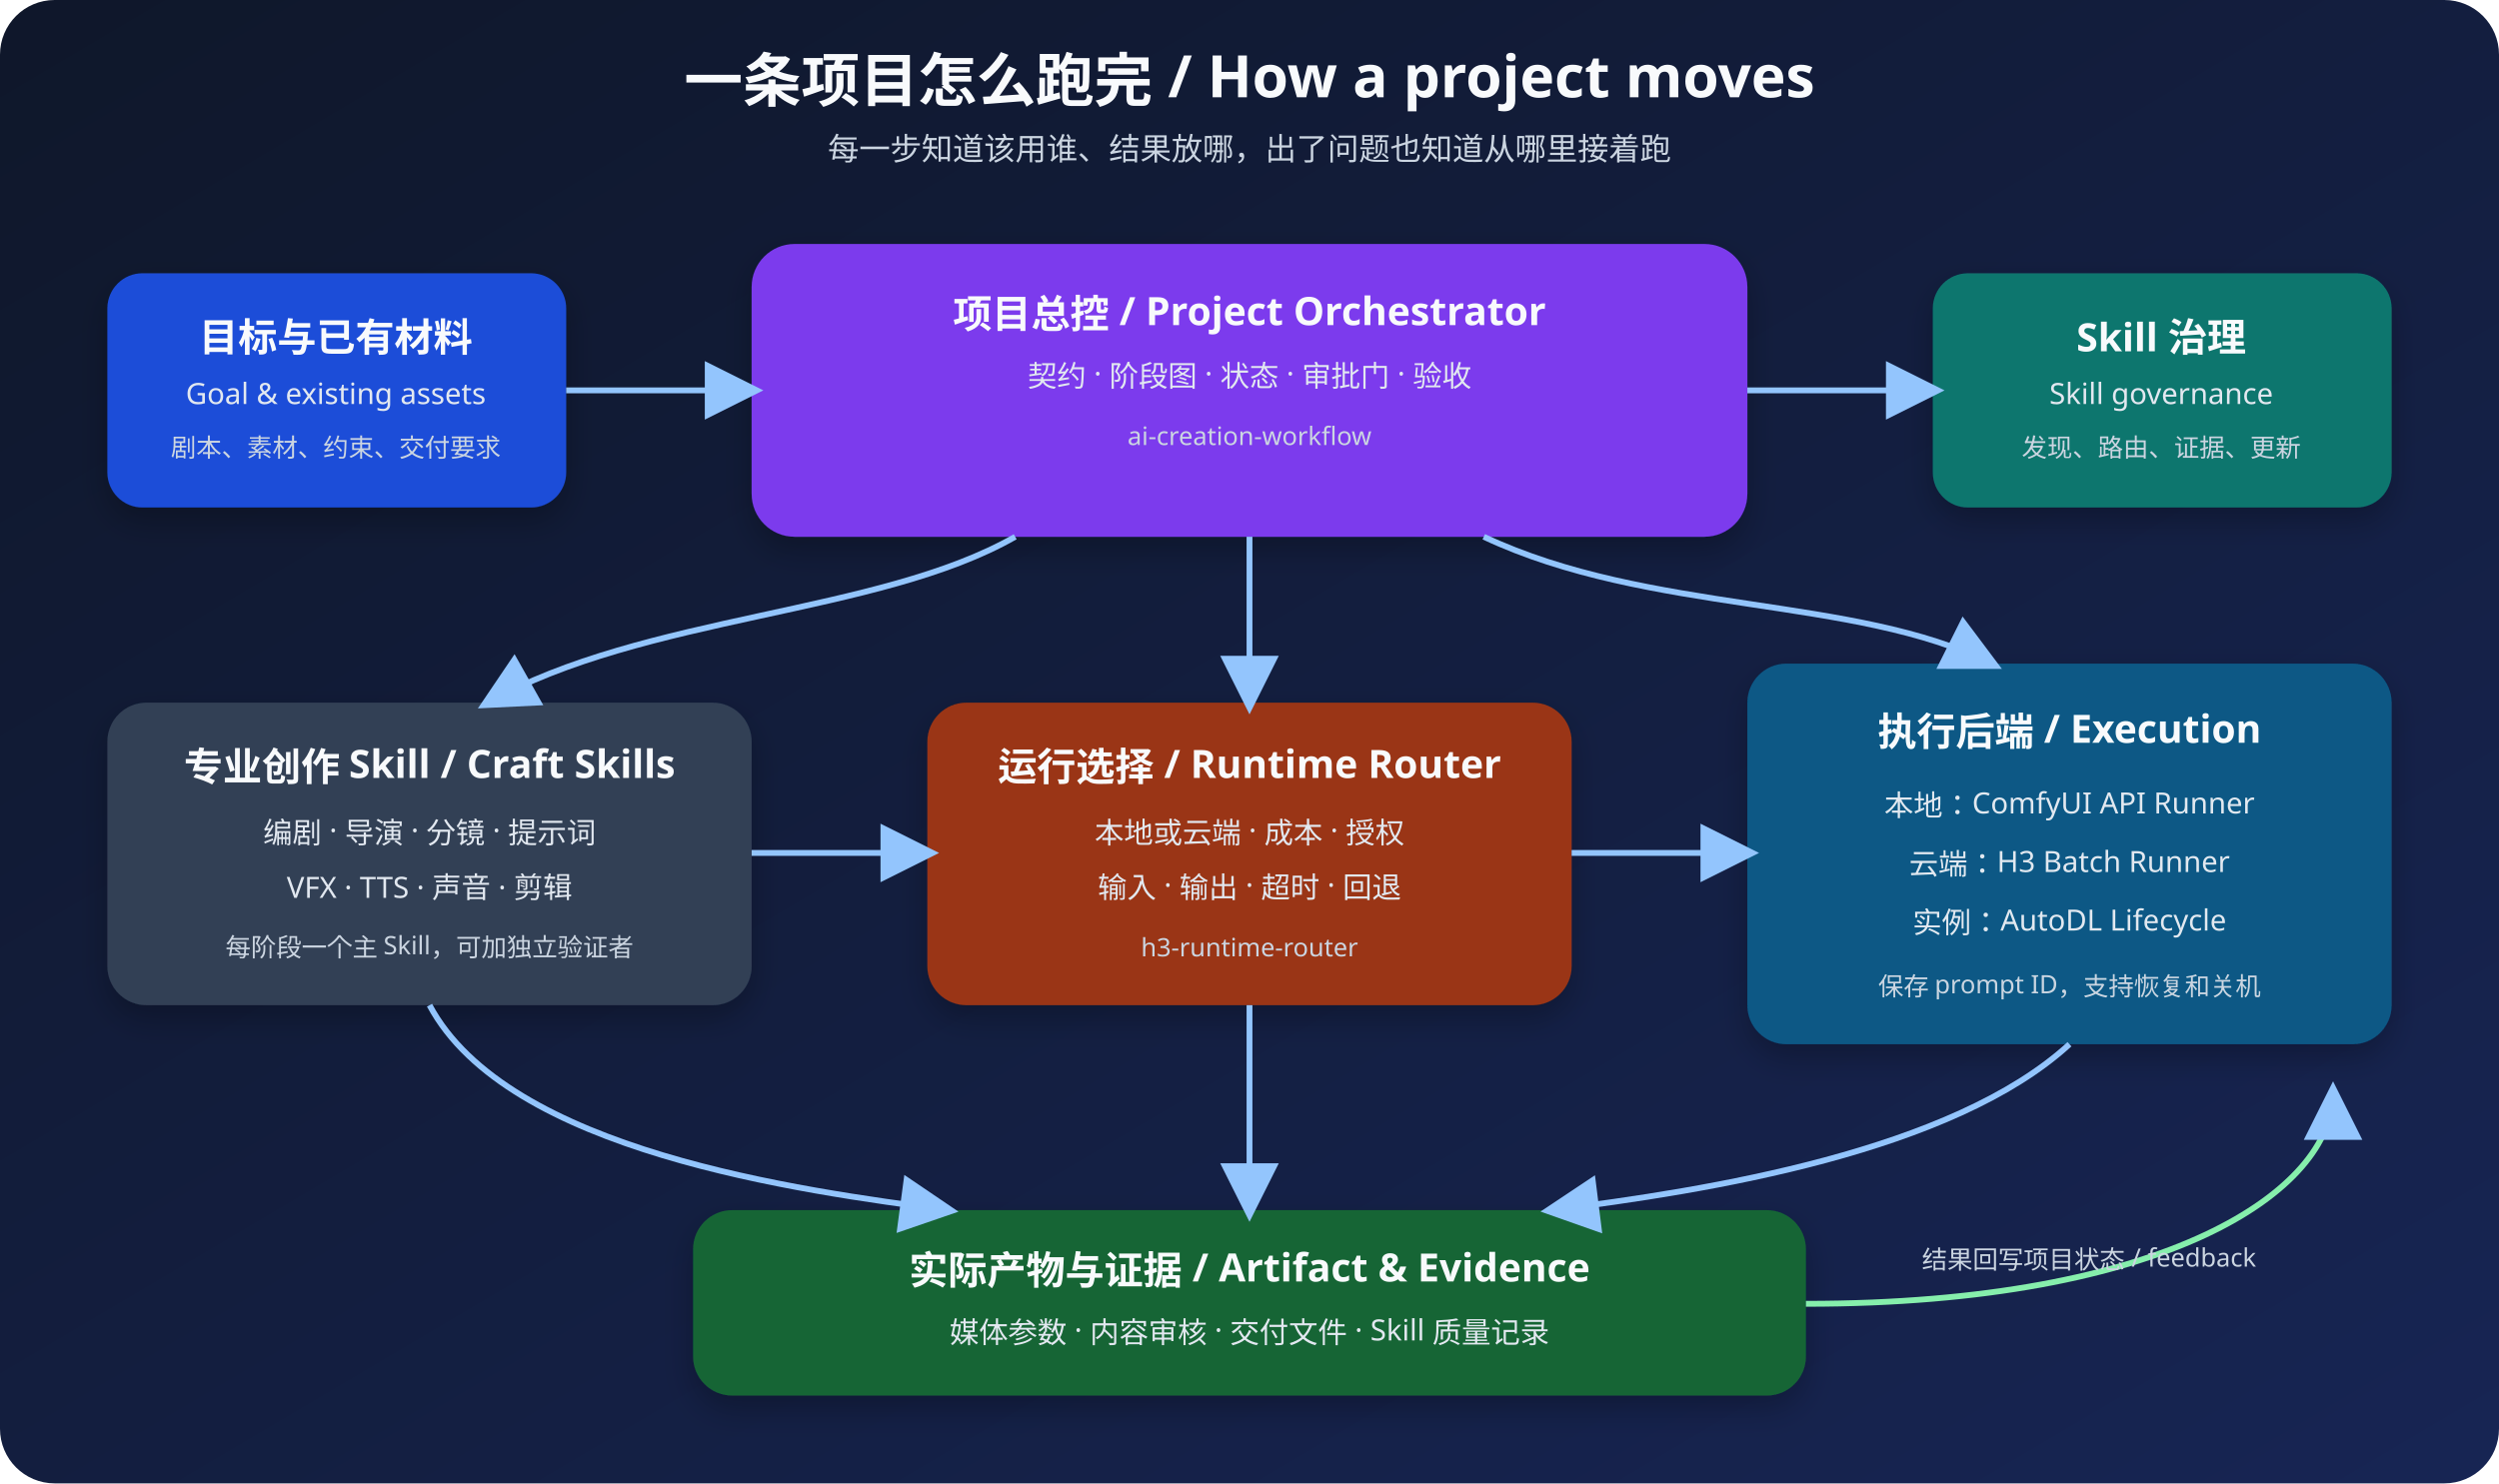
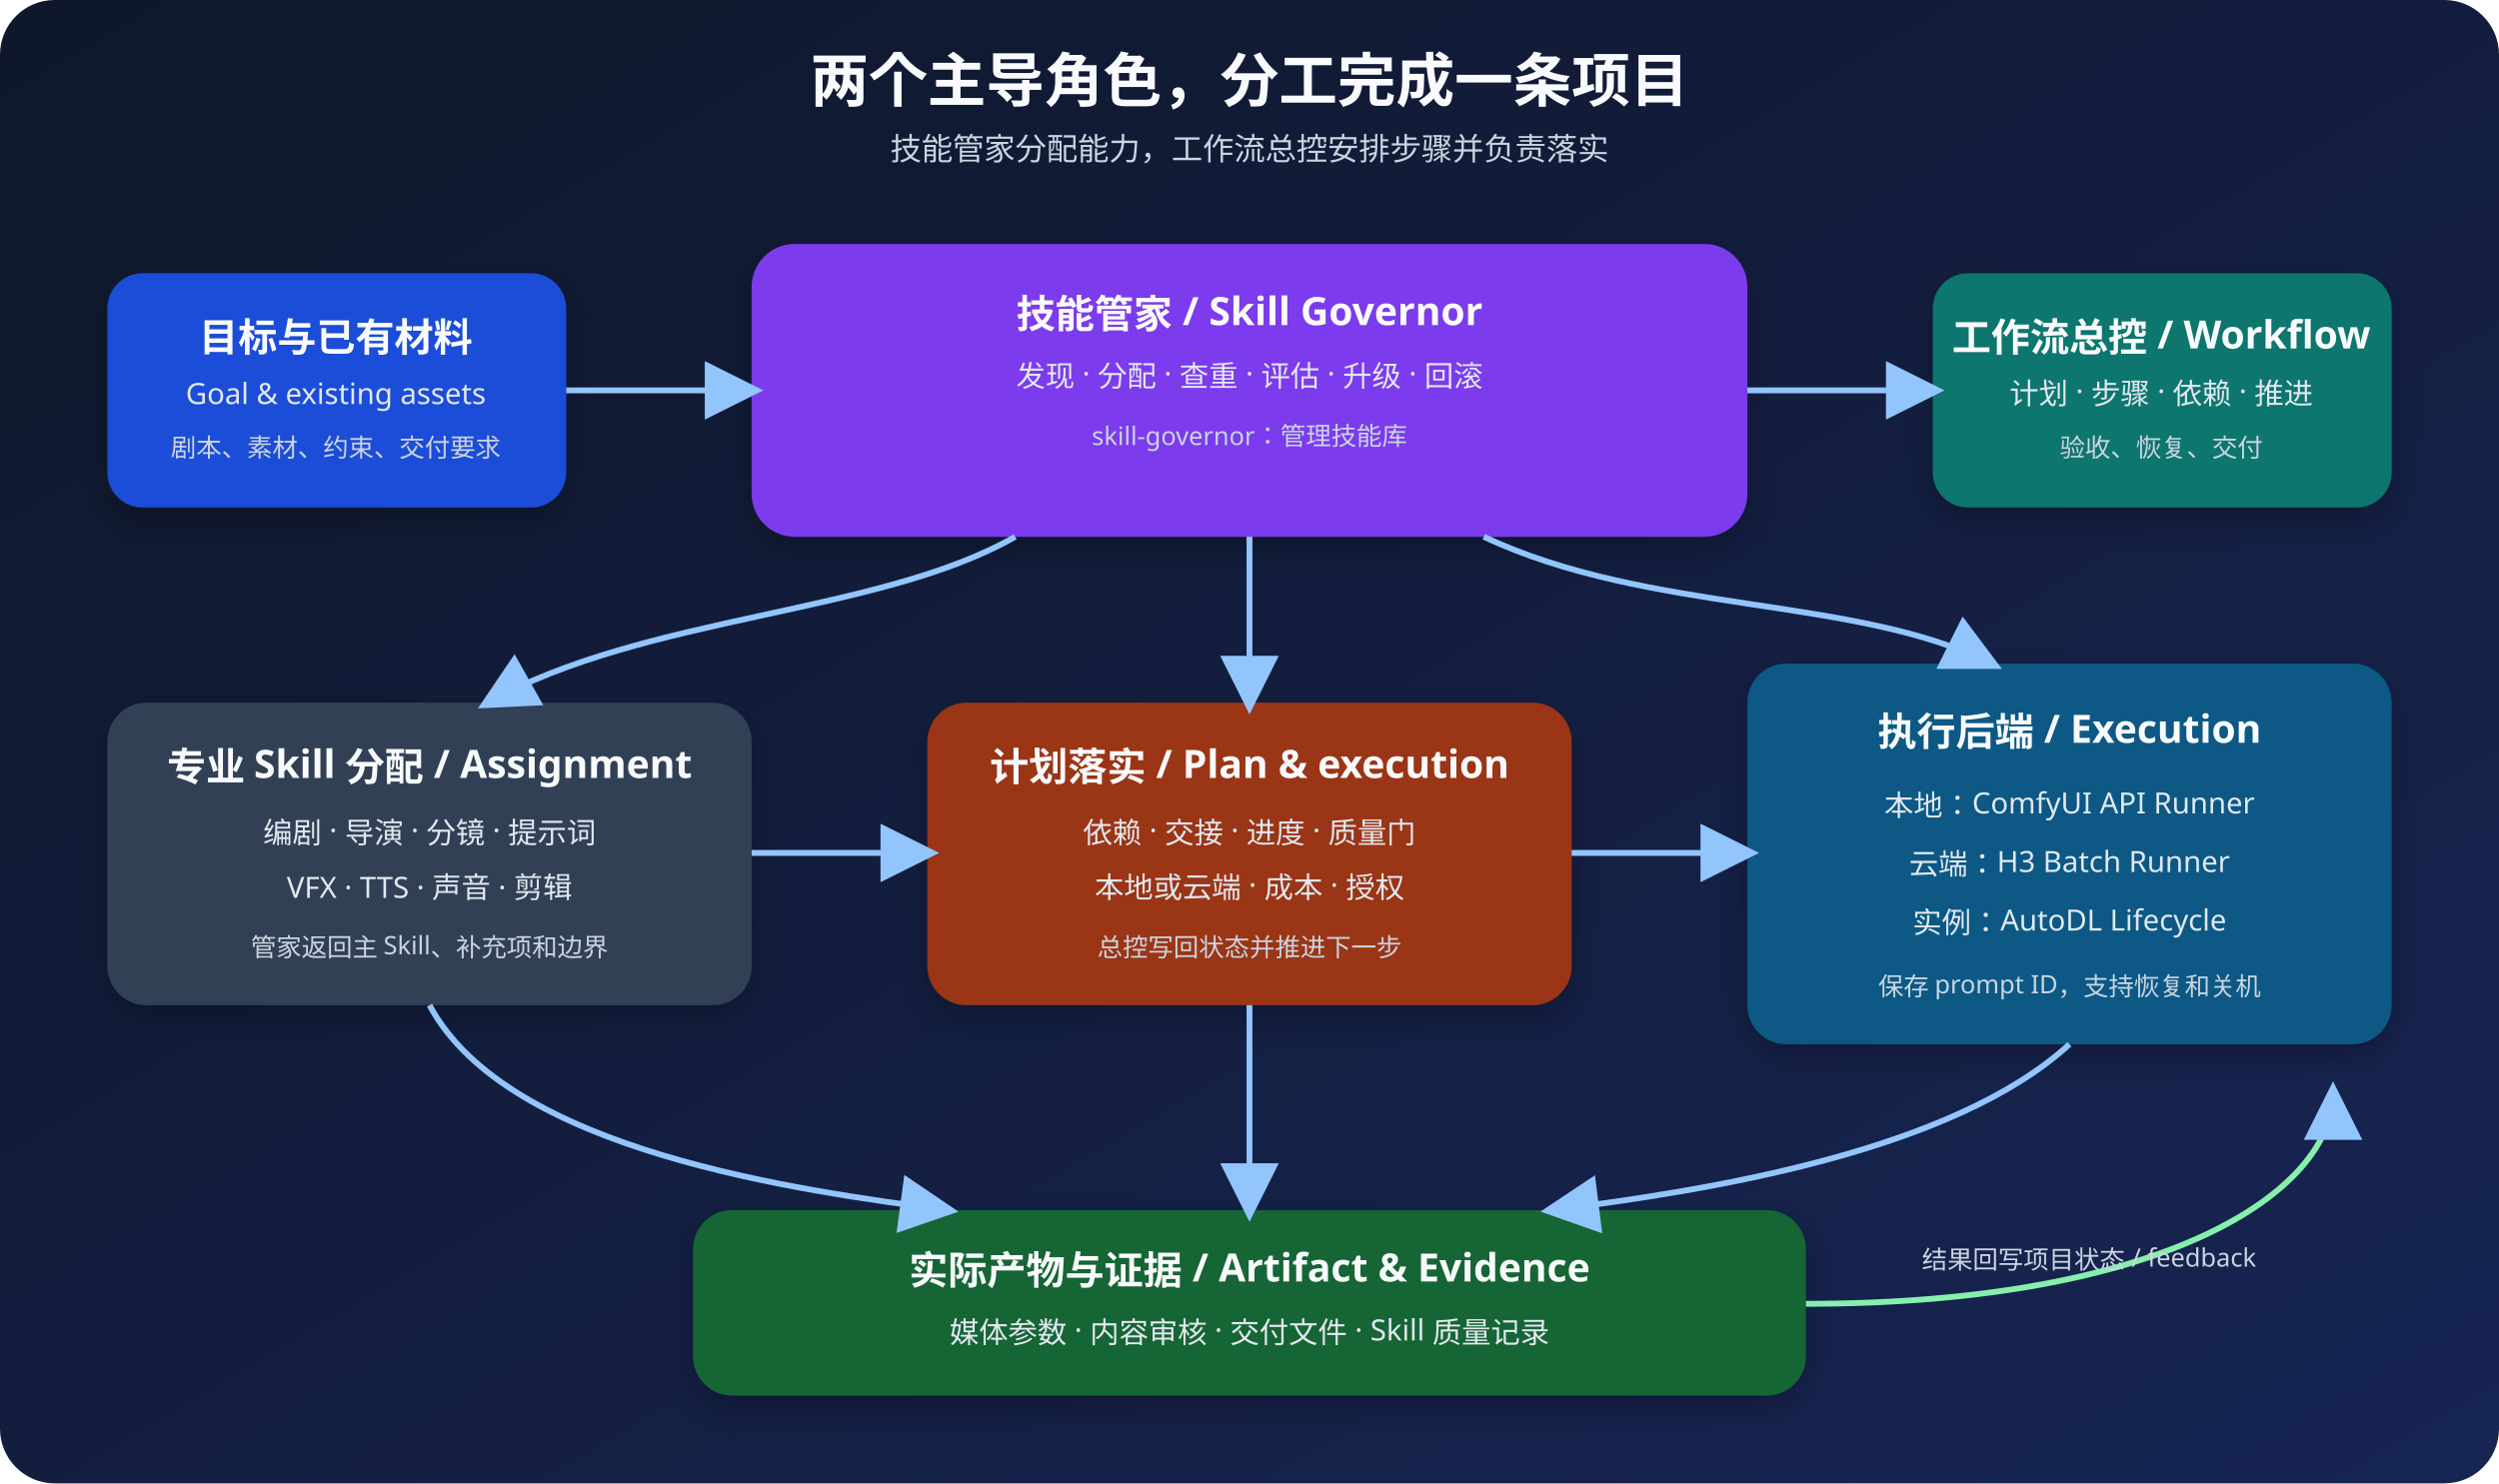
<svg xmlns="http://www.w3.org/2000/svg" width="1280" height="760" viewBox="0 0 1280 760" role="img" aria-labelledby="title desc">
  <defs>
    <linearGradient id="bg" x1="0" y1="0" x2="1" y2="1">
      <stop stop-color="#0f172a" />
      <stop offset="1" stop-color="#172554" />
    </linearGradient>
    <filter id="shadow" x="-20%" y="-20%" width="140%" height="140%">
      <feDropShadow dx="0" dy="7" stdDeviation="8" flood-opacity=".25" />
    </filter>
    <marker id="arrow" markerWidth="10" markerHeight="10" refX="8" refY="5" orient="auto">
      <path d="M0,0 L10,5 L0,10 z" fill="#93c5fd" />
    </marker>
    <style>
      .title{font:700 30px 'Segoe UI','Microsoft YaHei',sans-serif;fill:#f8fafc}.sub{font:16px 'Segoe UI','Microsoft YaHei',sans-serif;fill:#cbd5e1}.h{font:700 20px 'Segoe UI','Microsoft YaHei',sans-serif;fill:#f8fafc}.t{font:15px 'Segoe UI','Microsoft YaHei',sans-serif;fill:#e2e8f0}.small{font:13px 'Segoe UI','Microsoft YaHei',sans-serif;fill:#cbd5e1}.line{stroke:#93c5fd;stroke-width:3;fill:none;marker-end:url(#arrow)}
    </style>
  </defs>
  <rect width="1280" height="760" rx="28" fill="url(#bg)" />
-   <text x="640" y="52" text-anchor="middle" class="title">一条项目怎么跑完 / How a project moves</text>
-   <text x="640" y="82" text-anchor="middle" class="sub">每一步知道该用谁、结果放哪，出了问题也知道从哪里接着跑</text>
+   <text x="640" y="52" text-anchor="middle" class="title">两个主导角色，分工完成一条项目</text>
+   <text x="640" y="82" text-anchor="middle" class="sub">技能管家分配能力，工作流总控安排步骤并负责落实</text>
  <g filter="url(#shadow)">
    <rect x="55" y="140" width="235" height="120" rx="18" fill="#1d4ed8" />
    <text x="172" y="180" text-anchor="middle" class="h">目标与已有材料</text>
    <text x="172" y="207" text-anchor="middle" class="t">Goal &amp; existing assets</text>
    <text x="172" y="234" text-anchor="middle" class="small">剧本、素材、约束、交付要求</text>
    <rect x="385" y="125" width="510" height="150" rx="22" fill="#7c3aed" />
-     <text x="640" y="168" text-anchor="middle" class="h">项目总控 / Project Orchestrator</text>
-     <text x="640" y="198" text-anchor="middle" class="t">契约 · 阶段图 · 状态 · 审批门 · 验收</text>
-     <text x="640" y="228" text-anchor="middle" class="small">ai-creation-workflow</text>
+     <text x="640" y="168" text-anchor="middle" class="h">技能管家 / Skill Governor</text>
+     <text x="640" y="198" text-anchor="middle" class="t">发现 · 分配 · 查重 · 评估 · 升级 · 回滚</text>
+     <text x="640" y="228" text-anchor="middle" class="small">skill-governor：管理技能库</text>
    <rect x="990" y="140" width="235" height="120" rx="18" fill="#0f766e" />
-     <text x="1107" y="180" text-anchor="middle" class="h">Skill 治理</text>
-     <text x="1107" y="207" text-anchor="middle" class="t">Skill governance</text>
-     <text x="1107" y="234" text-anchor="middle" class="small">发现、路由、证据、更新</text>
+     <text x="1107" y="180" text-anchor="middle" class="h">工作流总控 / Workflow</text>
+     <text x="1107" y="207" text-anchor="middle" class="t">计划 · 步骤 · 依赖 · 推进</text>
+     <text x="1107" y="234" text-anchor="middle" class="small">验收、恢复、交付</text>
    <rect x="55" y="360" width="330" height="155" rx="20" fill="#334155" />
-     <text x="220" y="400" text-anchor="middle" class="h">专业创作 Skill / Craft Skills</text>
+     <text x="220" y="400" text-anchor="middle" class="h">专业 Skill 分配 / Assignment</text>
    <text x="220" y="432" text-anchor="middle" class="t">编剧 · 导演 · 分镜 · 提示词</text>
    <text x="220" y="460" text-anchor="middle" class="t">VFX · TTS · 声音 · 剪辑</text>
-     <text x="220" y="490" text-anchor="middle" class="small">每阶段一个主 Skill，可加独立验证者</text>
+     <text x="220" y="490" text-anchor="middle" class="small">管家返回主 Skill、补充项和边界</text>
    <rect x="475" y="360" width="330" height="155" rx="20" fill="#9a3412" />
-     <text x="640" y="400" text-anchor="middle" class="h">运行选择 / Runtime Router</text>
-     <text x="640" y="432" text-anchor="middle" class="t">本地或云端 · 成本 · 授权</text>
-     <text x="640" y="460" text-anchor="middle" class="t">输入 · 输出 · 超时 · 回退</text>
-     <text x="640" y="490" text-anchor="middle" class="small">h3-runtime-router</text>
+     <text x="640" y="400" text-anchor="middle" class="h">计划落实 / Plan &amp; execution</text>
+     <text x="640" y="432" text-anchor="middle" class="t">依赖 · 交接 · 进度 · 质量门</text>
+     <text x="640" y="460" text-anchor="middle" class="t">本地或云端 · 成本 · 授权</text>
+     <text x="640" y="490" text-anchor="middle" class="small">总控写回状态并推进下一步</text>
    <rect x="895" y="340" width="330" height="195" rx="20" fill="#075985" />
    <text x="1060" y="382" text-anchor="middle" class="h">执行后端 / Execution</text>
    <text x="1060" y="418" text-anchor="middle" class="t">本地：ComfyUI API Runner</text>
    <text x="1060" y="448" text-anchor="middle" class="t">云端：H3 Batch Runner</text>
    <text x="1060" y="478" text-anchor="middle" class="t">实例：AutoDL Lifecycle</text>
    <text x="1060" y="510" text-anchor="middle" class="small">保存 prompt ID，支持恢复和关机</text>
    <rect x="355" y="620" width="570" height="95" rx="20" fill="#166534" />
    <text x="640" y="658" text-anchor="middle" class="h">实际产物与证据 / Artifact &amp; Evidence</text>
    <text x="640" y="688" text-anchor="middle" class="t">媒体参数 · 内容审核 · 交付文件 · Skill 质量记录</text>
  </g>
  <path class="line" d="M290 200 H385" />
  <path class="line" d="M895 200 H990" />
  <path class="line" d="M520 275 C450 315 330 315 250 360" />
  <path class="line" d="M640 275 V360" />
  <path class="line" d="M760 275 C845 315 950 305 1020 340" />
  <path class="line" d="M385 437 H475" />
  <path class="line" d="M805 437 H895" />
  <path class="line" d="M220 515 C260 590 410 610 485 620" />
  <path class="line" d="M640 515 V620" />
  <path class="line" d="M1060 535 C1000 590 875 610 795 620" />
  <path d="M925 668 C1110 668 1195 610 1195 560" stroke="#86efac" stroke-width="3" fill="none" marker-end="url(#arrow)" />
  <text x="1070" y="650" text-anchor="middle" class="small">结果回写项目状态 / feedback</text>
</svg>
